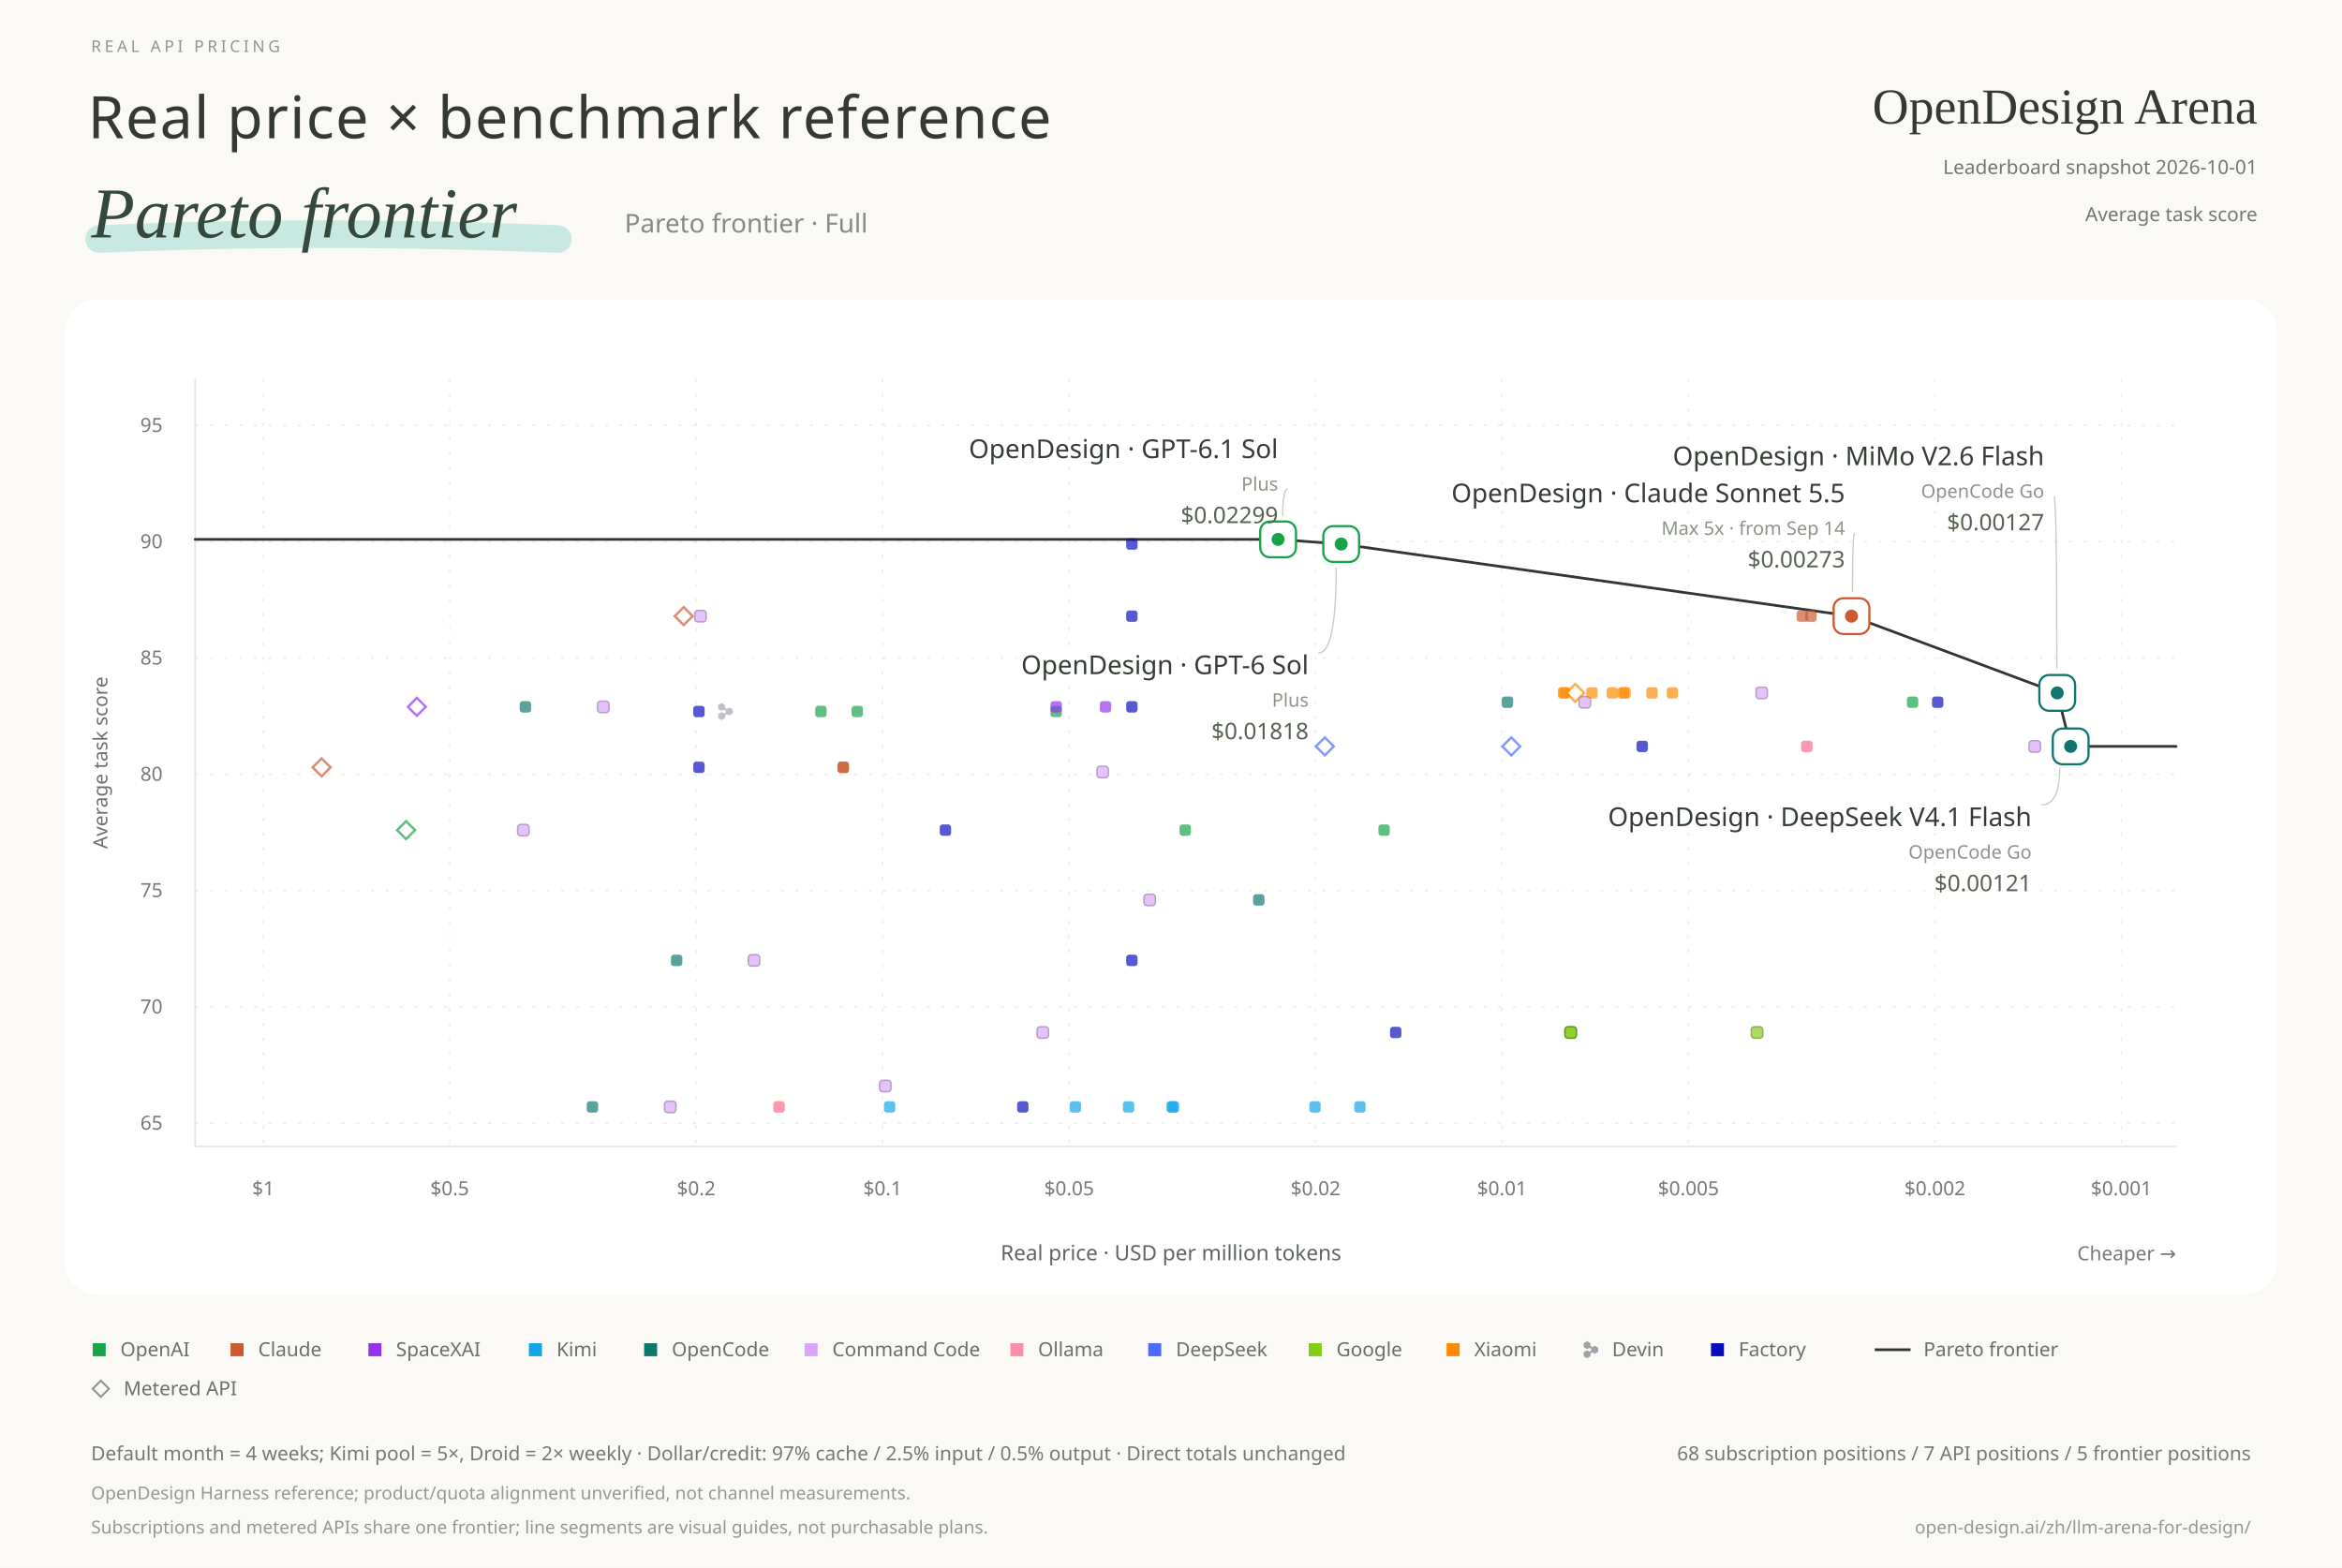
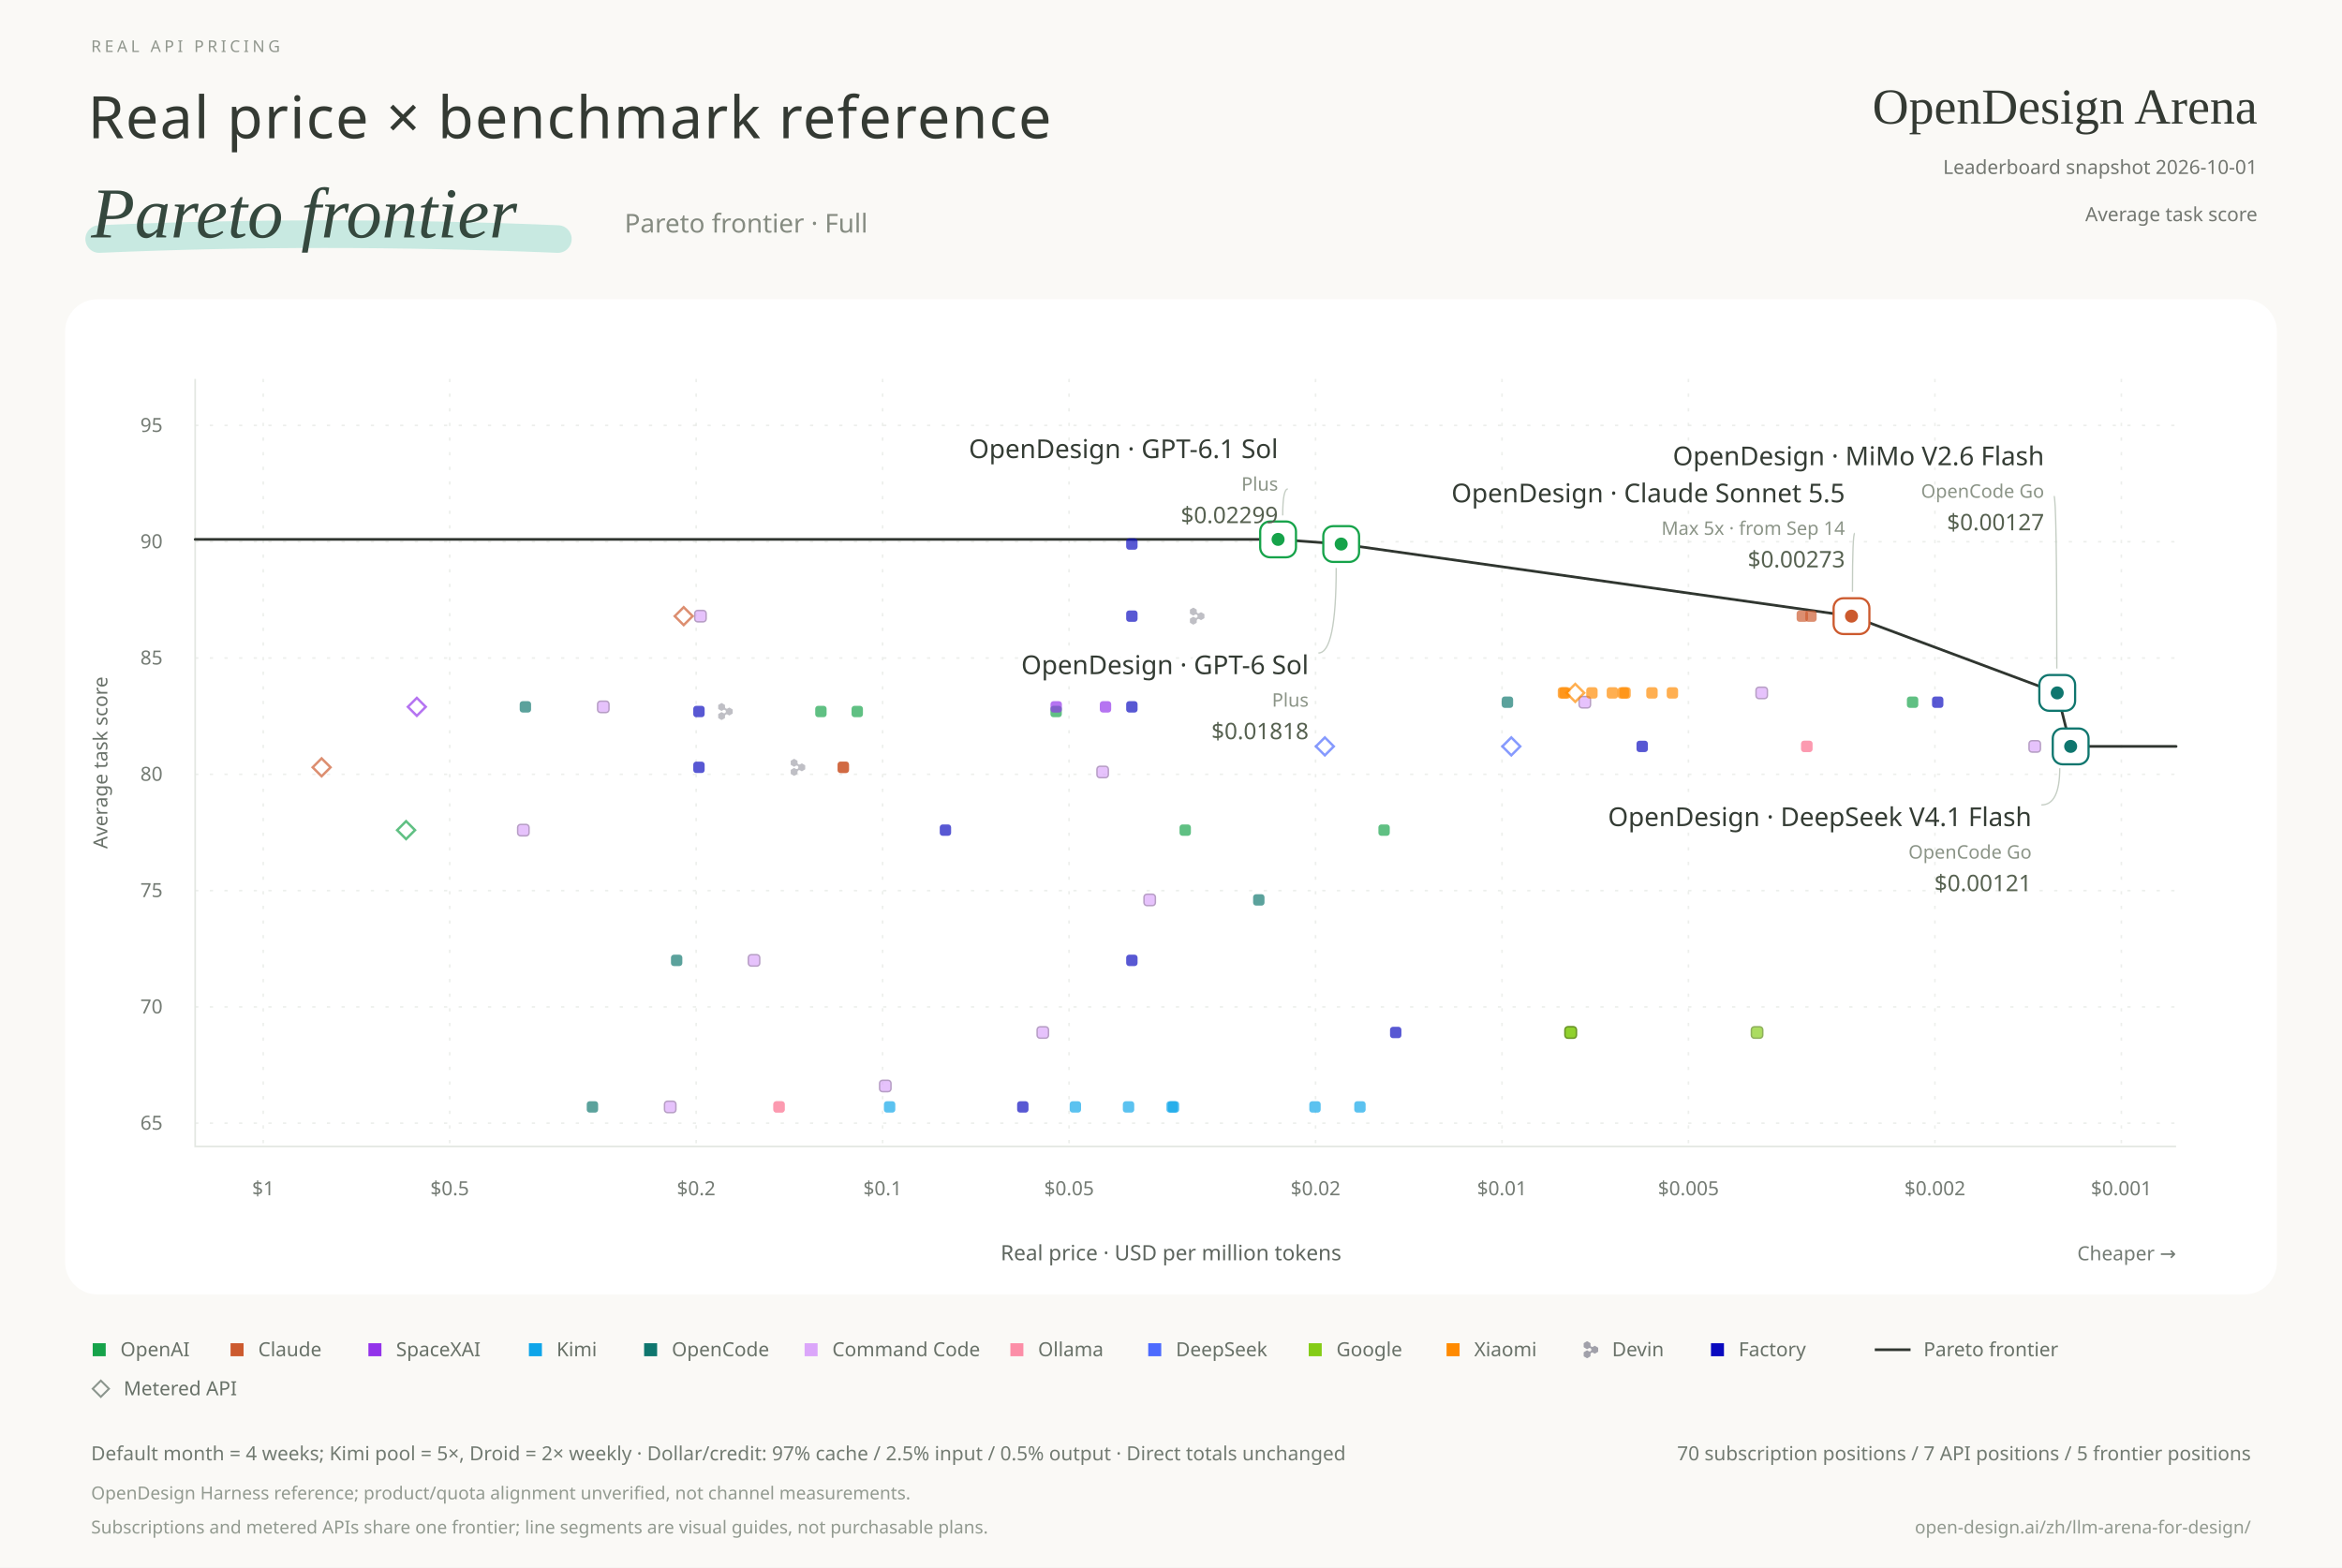
<svg xmlns="http://www.w3.org/2000/svg" width="1440" height="964" viewBox="0 0 1440 964" role="img" aria-labelledby="title desc">
  <style>text{font-family:"Microsoft YaHei","Segoe UI",sans-serif} .serif{font-family:"Times New Roman",serif} .number{font-family:"Segoe UI",sans-serif;font-variant-numeric:tabular-nums} .label-name{paint-order:stroke;stroke:#fff;stroke-width:5px;stroke-linejoin:round} .point:hover{opacity:1}</style>
  <rect width="1440" height="964" fill="#FAF9F6" />
  <text x="56.000" y="32.000" font-size="10" fill="#90968D" text-anchor="start" font-weight="400" letter-spacing="2.1">REAL API PRICING</text>
  <text x="54.000" y="85.000" font-size="36" fill="#343A33" text-anchor="start" font-weight="300" letter-spacing=".8">Real price × benchmark reference</text>
  <path d="M61 147 Q197 141 343 147" stroke="#9FDDD0" stroke-width="17" stroke-linecap="round" opacity=".55" fill="none" />
  <text x="56.000" y="146.000" font-size="44" fill="#35483E" text-anchor="start" font-weight="400" class="serif" font-style="italic">Pareto frontier</text>
  <text x="384.000" y="143.000" font-size="16" fill="#858B81" text-anchor="start" font-weight="300">Pareto frontier · Full</text>
  <text x="1388.000" y="76.000" font-size="31" fill="#343A33" text-anchor="end" font-weight="400" class="serif">OpenDesign Arena</text>
  <text x="1388.000" y="107.000" font-size="12" fill="#737771" text-anchor="end" font-weight="400">Leaderboard snapshot  2026-10-01</text>
  <text x="1388.000" y="136.000" font-size="12" fill="#737771" text-anchor="end" font-weight="400">Average task score</text>
  <rect x="40" y="184" width="1360" height="612" rx="20" fill="#FFFFFF" />
  <path d="M1304.344 233V705" stroke="#E8EBE7" stroke-dasharray="2 7" opacity=".8" />
  <text x="1304.344" y="735.000" font-size="12" fill="#747B74" text-anchor="middle" font-weight="400" class="number">$0.001</text>
  <path d="M1189.703 233V705" stroke="#E8EBE7" stroke-dasharray="2 7" opacity=".8" />
  <text x="1189.703" y="735.000" font-size="12" fill="#747B74" text-anchor="middle" font-weight="400" class="number">$0.002</text>
  <path d="M1038.156 233V705" stroke="#E8EBE7" stroke-dasharray="2 7" opacity=".8" />
  <text x="1038.156" y="735.000" font-size="12" fill="#747B74" text-anchor="middle" font-weight="400" class="number">$0.005</text>
  <path d="M923.516 233V705" stroke="#E8EBE7" stroke-dasharray="2 7" opacity=".8" />
  <text x="923.516" y="735.000" font-size="12" fill="#747B74" text-anchor="middle" font-weight="400" class="number">$0.01</text>
  <path d="M808.875 233V705" stroke="#E8EBE7" stroke-dasharray="2 7" opacity=".8" />
  <text x="808.875" y="735.000" font-size="12" fill="#747B74" text-anchor="middle" font-weight="400" class="number">$0.02</text>
  <path d="M657.328 233V705" stroke="#E8EBE7" stroke-dasharray="2 7" opacity=".8" />
  <text x="657.328" y="735.000" font-size="12" fill="#747B74" text-anchor="middle" font-weight="400" class="number">$0.05</text>
  <path d="M542.687 233V705" stroke="#E8EBE7" stroke-dasharray="2 7" opacity=".8" />
  <text x="542.687" y="735.000" font-size="12" fill="#747B74" text-anchor="middle" font-weight="400" class="number">$0.1</text>
  <path d="M428.047 233V705" stroke="#E8EBE7" stroke-dasharray="2 7" opacity=".8" />
  <text x="428.047" y="735.000" font-size="12" fill="#747B74" text-anchor="middle" font-weight="400" class="number">$0.2</text>
  <path d="M276.500 233V705" stroke="#E8EBE7" stroke-dasharray="2 7" opacity=".8" />
  <text x="276.500" y="735.000" font-size="12" fill="#747B74" text-anchor="middle" font-weight="400" class="number">$0.5</text>
  <path d="M161.859 233V705" stroke="#E8EBE7" stroke-dasharray="2 7" opacity=".8" />
  <text x="161.859" y="735.000" font-size="12" fill="#747B74" text-anchor="middle" font-weight="400" class="number">$1</text>
  <path d="M120 690.697H1338" stroke="#E8EBE7" stroke-dasharray="2 7" opacity=".8" />
  <text x="100.000" y="694.697" font-size="12" fill="#747B74" text-anchor="end" font-weight="400" class="number">65</text>
  <path d="M120 619.182H1338" stroke="#E8EBE7" stroke-dasharray="2 7" opacity=".8" />
  <text x="100.000" y="623.182" font-size="12" fill="#747B74" text-anchor="end" font-weight="400" class="number">70</text>
  <path d="M120 547.667H1338" stroke="#E8EBE7" stroke-dasharray="2 7" opacity=".8" />
  <text x="100.000" y="551.667" font-size="12" fill="#747B74" text-anchor="end" font-weight="400" class="number">75</text>
  <path d="M120 476.152H1338" stroke="#E8EBE7" stroke-dasharray="2 7" opacity=".8" />
  <text x="100.000" y="480.152" font-size="12" fill="#747B74" text-anchor="end" font-weight="400" class="number">80</text>
  <path d="M120 404.636H1338" stroke="#E8EBE7" stroke-dasharray="2 7" opacity=".8" />
  <text x="100.000" y="408.636" font-size="12" fill="#747B74" text-anchor="end" font-weight="400" class="number">85</text>
  <path d="M120 333.121H1338" stroke="#E8EBE7" stroke-dasharray="2 7" opacity=".8" />
  <text x="100.000" y="337.121" font-size="12" fill="#747B74" text-anchor="end" font-weight="400" class="number">90</text>
  <path d="M120 261.606H1338" stroke="#E8EBE7" stroke-dasharray="2 7" opacity=".8" />
  <text x="100.000" y="265.606" font-size="12" fill="#747B74" text-anchor="end" font-weight="400" class="number">95</text>
  <path d="M120 233V705H1338" fill="none" stroke="#E3E7E2" />
  <text x="66.000" y="469.000" font-size="12" fill="#697169" text-anchor="middle" font-weight="400" transform="rotate(-90 66 469.0)">Average task score</text>
  <text x="720.000" y="775.000" font-size="13" fill="#5D655E" text-anchor="middle" font-weight="400">Real price · USD per million tokens</text>
  <text x="1338.000" y="775.000" font-size="12" fill="#737B74" text-anchor="end" font-weight="400">Cheaper →</text>
  <path id="frontier" d="M120.000,331.691 L785.842,331.691 L824.638,334.552 L1138.412,378.891 L1264.900,426.091 L1273.160,458.988 L1338.000,458.988" fill="none" stroke="#303630" stroke-width="1.65" stroke-linecap="round" stroke-linejoin="round" />
  <g class="point" data-billing="subscription" data-frontier="false" data-price="0.032467532" data-score="77.6" data-x="728.741" data-y="510.479" transform="translate(728.741 510.479)">
    <rect x="-3.5" y="-3.5" width="7" height="7" rx="1.8" fill="#16A34A" opacity=".68" />
  </g>
  <g class="point" data-billing="subscription" data-frontier="false" data-price="0.015501473" data-score="77.6" data-x="851.016" data-y="510.479" transform="translate(851.016 510.479)">
    <rect x="-3.5" y="-3.5" width="7" height="7" rx="1.8" fill="#16A34A" opacity=".68" />
  </g>
  <g class="point" data-billing="subscription" data-frontier="false" data-price="0.12578616" data-score="82.7" data-x="504.744" data-y="437.533" transform="translate(504.744 437.533)">
    <rect x="-3.5" y="-3.5" width="7" height="7" rx="1.8" fill="#16A34A" opacity=".68" />
  </g>
  <g class="point" data-billing="subscription" data-frontier="true" data-price="0.018181818" data-score="89.9" data-x="824.638" data-y="334.552" transform="translate(824.638 334.552)">
    <rect x="-11" y="-11" width="22" height="22" rx="6" fill="#FFF" stroke="#16A34A" stroke-width="1.35" />
    <circle r="4" fill="#16A34A" />
  </g>
  <g class="point" data-billing="subscription" data-frontier="false" data-price="0.0021732044" data-score="83.1" data-x="1175.966" data-y="431.812" transform="translate(1175.966 431.812)">
    <rect x="-3.5" y="-3.5" width="7" height="7" rx="1.8" fill="#16A34A" opacity=".68" />
  </g>
  <g class="point" data-billing="subscription" data-frontier="true" data-price="0.022988506" data-score="90.1" data-x="785.842" data-y="331.691" transform="translate(785.842 331.691)">
    <rect x="-11" y="-11" width="22" height="22" rx="6" fill="#FFF" stroke="#16A34A" stroke-width="1.35" />
    <circle r="4" fill="#16A34A" />
  </g>
  <g class="point" data-billing="subscription" data-frontier="false" data-price="0.052465897" data-score="82.7" data-x="649.366" data-y="437.533" transform="translate(649.366 437.533)">
    <rect x="-3.5" y="-3.5" width="7" height="7" rx="1.8" fill="#16A34A" opacity=".68" />
  </g>
  <g class="point" data-billing="subscription" data-frontier="false" data-price="0.1793722" data-score="82.7" data-x="446.050" data-y="437.533" transform="translate(446.050 437.533)">
    <path transform="translate(-4.46 -5.23) scale(0.091)" d="M0 38.652V14.835C7.06768e-06 13.788 0.546 12.821 1.431 12.298L21.581 0.393C22.467 -0.131 23.558 -0.131 24.444 0.393L44.594 12.298C45.48 12.821 46.025 13.788 46.025 14.835V26.998C46.114 31.04 48.201 34.938 51.872 37.108C55.544 39.277 59.886 39.178 63.351 37.235L73.644 31.153C74.53 30.63 75.621 30.63 76.507 31.153L96.657 43.058C97.543 43.582 98.088 44.549 98.088 45.596V69.406C98.088 70.453 97.543 71.42 96.657 71.943L76.507 83.849C75.621 84.372 74.53 84.372 73.644 83.849L63.434 77.816C59.956 75.828 55.574 75.71 51.873 77.896C48.202 80.065 46.115 83.963 46.026 88.005V100.165C46.026 101.212 45.48 102.179 44.595 102.702L24.445 114.607C23.559 115.131 22.468 115.131 21.582 114.607L1.432 102.702C0.547 102.179 0.001 101.212 0.001 100.165V76.355C0.001 75.308 0.547 74.341 1.432 73.817L21.582 61.912C22.468 61.389 23.559 61.389 24.445 61.912L34.762 68.008C38.222 69.937 42.553 70.031 46.215 67.867C49.916 65.68 52.006 61.737 52.063 57.66C51.975 53.619 49.887 49.303 46.216 47.133C42.545 44.964 38.202 45.063 34.737 47.006L24.397 53.15C23.507 53.679 22.409 53.678 21.52 53.149L1.423 41.184C0.542 40.66 -7.06754e-06 39.695 0 38.652Z" fill="#A1A1AA" opacity="0.68" />
  </g>
+   <g class="point" data-billing="subscription" data-frontier="false" data-price="0.031055901" data-score="86.8" data-x="736.093" data-y="378.891" transform="translate(736.093 378.891)">
+     <path transform="translate(-4.46 -5.23) scale(0.091)" d="M0 38.652V14.835C7.06768e-06 13.788 0.546 12.821 1.431 12.298L21.581 0.393C22.467 -0.131 23.558 -0.131 24.444 0.393L44.594 12.298C45.48 12.821 46.025 13.788 46.025 14.835V26.998C46.114 31.04 48.201 34.938 51.872 37.108C55.544 39.277 59.886 39.178 63.351 37.235L73.644 31.153C74.53 30.63 75.621 30.63 76.507 31.153L96.657 43.058C97.543 43.582 98.088 44.549 98.088 45.596V69.406C98.088 70.453 97.543 71.42 96.657 71.943L76.507 83.849C75.621 84.372 74.53 84.372 73.644 83.849L63.434 77.816C59.956 75.828 55.574 75.71 51.873 77.896C48.202 80.065 46.115 83.963 46.026 88.005V100.165C46.026 101.212 45.48 102.179 44.595 102.702L24.445 114.607C23.559 115.131 22.468 115.131 21.582 114.607L1.432 102.702C0.547 102.179 0.001 101.212 0.001 100.165V76.355C0.001 75.308 0.547 74.341 1.432 73.817L21.582 61.912C22.468 61.389 23.559 61.389 24.445 61.912L34.762 68.008C38.222 69.937 42.553 70.031 46.215 67.867C49.916 65.68 52.006 61.737 52.063 57.66C51.975 53.619 49.887 49.303 46.216 47.133C42.545 44.964 38.202 45.063 34.737 47.006L24.397 53.15C23.507 53.679 22.409 53.678 21.52 53.149L1.423 41.184C0.542 40.66 -7.06754e-06 39.695 0 38.652Z" fill="#A1A1AA" opacity="0.68" />
+   </g>
+   <g class="point" data-billing="subscription" data-frontier="false" data-price="0.1369863" data-score="80.3" data-x="490.637" data-y="471.861" transform="translate(490.637 471.861)">
+     <path transform="translate(-4.46 -5.23) scale(0.091)" d="M0 38.652V14.835C7.06768e-06 13.788 0.546 12.821 1.431 12.298L21.581 0.393C22.467 -0.131 23.558 -0.131 24.444 0.393L44.594 12.298C45.48 12.821 46.025 13.788 46.025 14.835V26.998C46.114 31.04 48.201 34.938 51.872 37.108C55.544 39.277 59.886 39.178 63.351 37.235L73.644 31.153C74.53 30.63 75.621 30.63 76.507 31.153L96.657 43.058C97.543 43.582 98.088 44.549 98.088 45.596V69.406C98.088 70.453 97.543 71.42 96.657 71.943L76.507 83.849C75.621 84.372 74.53 84.372 73.644 83.849L63.434 77.816C59.956 75.828 55.574 75.71 51.873 77.896C48.202 80.065 46.115 83.963 46.026 88.005V100.165C46.026 101.212 45.48 102.179 44.595 102.702L24.445 114.607C23.559 115.131 22.468 115.131 21.582 114.607L1.432 102.702C0.547 102.179 0.001 101.212 0.001 100.165V76.355C0.001 75.308 0.547 74.341 1.432 73.817L21.582 61.912C22.468 61.389 23.559 61.389 24.445 61.912L34.762 68.008C38.222 69.937 42.553 70.031 46.215 67.867C49.916 65.68 52.006 61.737 52.063 57.66C51.975 53.619 49.887 49.303 46.216 47.133C42.545 44.964 38.202 45.063 34.737 47.006L24.397 53.15C23.507 53.679 22.409 53.678 21.52 53.149L1.423 41.184C0.542 40.66 -7.06754e-06 39.695 0 38.652Z" fill="#A1A1AA" opacity="0.68" />
+   </g>
  <g class="point" data-billing="subscription" data-frontier="false" data-price="0.0077450601" data-score="68.9" data-x="965.778" data-y="634.915" transform="translate(965.778 634.915)">
    <rect x="-3.5" y="-3.5" width="7" height="7" rx="1.8" fill="#84CC16" opacity=".68" stroke="#5A8B0F" stroke-width=".9" />
  </g>
  <g class="point" data-billing="subscription" data-frontier="false" data-price="0.0077481596" data-score="68.9" data-x="965.712" data-y="634.915" transform="translate(965.712 634.915)">
    <rect x="-3.5" y="-3.5" width="7" height="7" rx="1.8" fill="#84CC16" opacity=".68" stroke="#5A8B0F" stroke-width=".9" />
  </g>
  <g class="point" data-billing="subscription" data-frontier="false" data-price="0.0038742735" data-score="68.9" data-x="1080.344" data-y="634.915" transform="translate(1080.344 634.915)">
    <rect x="-3.5" y="-3.5" width="7" height="7" rx="1.8" fill="#84CC16" opacity=".68" stroke="#5A8B0F" stroke-width=".9" />
  </g>
  <g class="point" data-billing="subscription" data-frontier="false" data-price="0.11574074" data-score="80.3" data-x="518.510" data-y="471.861" transform="translate(518.510 471.861)">
    <rect x="-3.5" y="-3.5" width="7" height="7" rx="1.8" fill="#CC5A2E" opacity=".68" />
  </g>
  <g class="point" data-billing="subscription" data-frontier="false" data-price="0.052447552" data-score="82.9" data-x="649.424" data-y="434.673" transform="translate(649.424 434.673)">
    <rect x="-3.5" y="-3.5" width="7" height="7" rx="1.8" fill="#9333EA" opacity=".68" />
  </g>
  <g class="point" data-billing="subscription" data-frontier="false" data-price="0.043668122" data-score="82.9" data-x="679.723" data-y="434.673" transform="translate(679.723 434.673)">
    <rect x="-3.5" y="-3.5" width="7" height="7" rx="1.8" fill="#9333EA" opacity=".68" />
  </g>
  <g class="point" data-billing="subscription" data-frontier="false" data-price="0.02004111" data-score="65.7" data-x="808.535" data-y="680.685" transform="translate(808.535 680.685)">
    <rect x="-3.5" y="-3.5" width="7" height="7" rx="1.8" fill="#0EA5E9" opacity=".68" />
  </g>
  <g class="point" data-billing="subscription" data-frontier="false" data-price="0.048843188" data-score="65.7" data-x="661.200" data-y="680.685" transform="translate(661.200 680.685)">
    <rect x="-3.5" y="-3.5" width="7" height="7" rx="1.8" fill="#0EA5E9" opacity=".68" />
  </g>
  <g class="point" data-billing="subscription" data-frontier="false" data-price="0.016957862" data-score="65.7" data-x="836.165" data-y="680.685" transform="translate(836.165 680.685)">
    <rect x="-3.5" y="-3.5" width="7" height="7" rx="1.8" fill="#0EA5E9" opacity=".68" />
  </g>
  <g class="point" data-billing="subscription" data-frontier="false" data-price="0.097435897" data-score="65.7" data-x="546.983" data-y="680.685" transform="translate(546.983 680.685)">
    <rect x="-3.5" y="-3.5" width="7" height="7" rx="1.8" fill="#0EA5E9" opacity=".68" />
  </g>
  <g class="point" data-billing="subscription" data-frontier="false" data-price="0.04008222" data-score="65.7" data-x="693.895" data-y="680.685" transform="translate(693.895 680.685)">
    <rect x="-3.5" y="-3.5" width="7" height="7" rx="1.8" fill="#0EA5E9" opacity=".68" />
  </g>
  <g class="point" data-billing="subscription" data-frontier="false" data-price="0.033915725" data-score="65.7" data-x="721.524" data-y="680.685" transform="translate(721.524 680.685)">
    <rect x="-3.5" y="-3.5" width="7" height="7" rx="1.8" fill="#0EA5E9" opacity=".68" />
  </g>
  <g class="point" data-billing="subscription" data-frontier="false" data-price="0.034087016" data-score="65.7" data-x="720.691" data-y="680.685" transform="translate(720.691 680.685)">
    <rect x="-3.5" y="-3.5" width="7" height="7" rx="1.8" fill="#0EA5E9" opacity=".68" />
  </g>
  <g class="point" data-billing="subscription" data-frontier="false" data-price="0.37735849" data-score="82.9" data-x="323.043" data-y="434.673" transform="translate(323.043 434.673)">
    <rect x="-3.5" y="-3.5" width="7" height="7" rx="1.8" fill="#0F766E" opacity=".68" />
  </g>
  <g class="point" data-billing="subscription" data-frontier="false" data-price="0.0098000784" data-score="83.1" data-x="926.856" data-y="431.812" transform="translate(926.856 431.812)">
    <rect x="-3.5" y="-3.5" width="7" height="7" rx="1.8" fill="#0F766E" opacity=".68" />
  </g>
  <g class="point" data-billing="subscription" data-frontier="false" data-price="0.29411765" data-score="65.7" data-x="364.261" data-y="680.685" transform="translate(364.261 680.685)">
    <rect x="-3.5" y="-3.5" width="7" height="7" rx="1.8" fill="#0F766E" opacity=".68" />
  </g>
  <g class="point" data-billing="subscription" data-frontier="true" data-price="0.0012693255" data-score="83.5" data-x="1264.900" data-y="426.091" transform="translate(1264.900 426.091)">
    <rect x="-11" y="-11" width="22" height="22" rx="6" fill="#FFF" stroke="#0F766E" stroke-width="1.35" />
    <circle r="4" fill="#0F766E" />
  </g>
  <g class="point" data-billing="subscription" data-frontier="false" data-price="0.21505376" data-score="72" data-x="416.044" data-y="590.576" transform="translate(416.044 590.576)">
    <rect x="-3.5" y="-3.5" width="7" height="7" rx="1.8" fill="#0F766E" opacity=".68" />
  </g>
  <g class="point" data-billing="subscription" data-frontier="true" data-price="0.0012074961" data-score="81.2" data-x="1273.160" data-y="458.988" transform="translate(1273.160 458.988)">
    <rect x="-11" y="-11" width="22" height="22" rx="6" fill="#FFF" stroke="#0F766E" stroke-width="1.35" />
    <circle r="4" fill="#0F766E" />
  </g>
  <g class="point" data-billing="subscription" data-frontier="false" data-price="0.024697456" data-score="74.6" data-x="773.983" data-y="553.388" transform="translate(773.983 553.388)">
    <rect x="-3.5" y="-3.5" width="7" height="7" rx="1.8" fill="#0F766E" opacity=".68" />
  </g>
  <g class="point" data-billing="subscription" data-frontier="false" data-price="0.38022814" data-score="77.6" data-x="321.790" data-y="510.479" transform="translate(321.790 510.479)">
    <rect x="-3.5" y="-3.5" width="7" height="7" rx="1.8" fill="#DBA6FA" opacity=".68" stroke="#9571AA" stroke-width=".9" />
  </g>
  <g class="point" data-billing="subscription" data-frontier="false" data-price="0.0013799956" data-score="81.2" data-x="1251.075" data-y="458.988" transform="translate(1251.075 458.988)">
    <rect x="-3.5" y="-3.5" width="7" height="7" rx="1.8" fill="#DBA6FA" opacity=".68" stroke="#9571AA" stroke-width=".9" />
  </g>
  <g class="point" data-billing="subscription" data-frontier="false" data-price="0.055126792" data-score="68.9" data-x="641.184" data-y="634.915" transform="translate(641.184 634.915)">
    <rect x="-3.5" y="-3.5" width="7" height="7" rx="1.8" fill="#DBA6FA" opacity=".68" stroke="#9571AA" stroke-width=".9" />
  </g>
  <g class="point" data-billing="subscription" data-frontier="false" data-price="0.16129032" data-score="72" data-x="463.624" data-y="590.576" transform="translate(463.624 590.576)">
    <rect x="-3.5" y="-3.5" width="7" height="7" rx="1.8" fill="#DBA6FA" opacity=".68" stroke="#9571AA" stroke-width=".9" />
  </g>
  <g class="point" data-billing="subscription" data-frontier="false" data-price="0.28248588" data-score="82.9" data-x="370.935" data-y="434.673" transform="translate(370.935 434.673)">
    <rect x="-3.5" y="-3.5" width="7" height="7" rx="1.8" fill="#DBA6FA" opacity=".68" stroke="#9571AA" stroke-width=".9" />
  </g>
  <g class="point" data-billing="subscription" data-frontier="false" data-price="0.0073502389" data-score="83.1" data-x="974.432" data-y="431.812" transform="translate(974.432 431.812)">
    <rect x="-3.5" y="-3.5" width="7" height="7" rx="1.8" fill="#DBA6FA" opacity=".68" stroke="#9571AA" stroke-width=".9" />
  </g>
  <g class="point" data-billing="subscription" data-frontier="false" data-price="0.03705076" data-score="74.6" data-x="706.902" data-y="553.388" transform="translate(706.902 553.388)">
    <rect x="-3.5" y="-3.5" width="7" height="7" rx="1.8" fill="#DBA6FA" opacity=".68" stroke="#9571AA" stroke-width=".9" />
  </g>
  <g class="point" data-billing="subscription" data-frontier="false" data-price="0.044130627" data-score="80.1" data-x="677.980" data-y="474.721" transform="translate(677.980 474.721)">
    <rect x="-3.5" y="-3.5" width="7" height="7" rx="1.8" fill="#DBA6FA" opacity=".68" stroke="#9571AA" stroke-width=".9" />
  </g>
  <g class="point" data-billing="subscription" data-frontier="false" data-price="0.099009901" data-score="66.6" data-x="544.333" data-y="667.812" transform="translate(544.333 667.812)">
    <rect x="-3.5" y="-3.5" width="7" height="7" rx="1.8" fill="#DBA6FA" opacity=".68" stroke="#9571AA" stroke-width=".9" />
  </g>
  <g class="point" data-billing="subscription" data-frontier="false" data-price="0.22026432" data-score="65.7" data-x="412.085" data-y="680.685" transform="translate(412.085 680.685)">
    <rect x="-3.5" y="-3.5" width="7" height="7" rx="1.8" fill="#DBA6FA" opacity=".68" stroke="#9571AA" stroke-width=".9" />
  </g>
  <g class="point" data-billing="subscription" data-frontier="false" data-price="0.0038079281" data-score="83.5" data-x="1083.201" data-y="426.091" transform="translate(1083.201 426.091)">
    <rect x="-3.5" y="-3.5" width="7" height="7" rx="1.8" fill="#DBA6FA" opacity=".68" stroke="#9571AA" stroke-width=".9" />
  </g>
  <g class="point" data-billing="subscription" data-frontier="false" data-price="0.19685039" data-score="86.8" data-x="430.672" data-y="378.891" transform="translate(430.672 378.891)">
    <rect x="-3.5" y="-3.5" width="7" height="7" rx="1.8" fill="#DBA6FA" opacity=".68" stroke="#9571AA" stroke-width=".9" />
  </g>
  <g class="point" data-billing="subscription" data-frontier="false" data-price="0.0032199897" data-score="81.2" data-x="1110.939" data-y="458.988" transform="translate(1110.939 458.988)">
    <rect x="-3.5" y="-3.5" width="7" height="7" rx="1.8" fill="#FC8EA7" opacity=".68" />
  </g>
  <g class="point" data-billing="subscription" data-frontier="false" data-price="0.14695077" data-score="65.7" data-x="479.024" data-y="680.685" transform="translate(479.024 680.685)">
    <rect x="-3.5" y="-3.5" width="7" height="7" rx="1.8" fill="#FC8EA7" opacity=".68" />
  </g>
  <g class="point" data-billing="subscription" data-frontier="false" data-price="0.0032200001" data-score="81.2" data-x="1110.938" data-y="458.988" transform="translate(1110.938 458.988)">
    <rect x="-3.5" y="-3.5" width="7" height="7" rx="1.8" fill="#FC8EA7" opacity=".68" />
  </g>
  <g class="point" data-billing="subscription" data-frontier="false" data-price="0.14699397" data-score="65.7" data-x="478.975" data-y="680.685" transform="translate(478.975 680.685)">
    <rect x="-3.5" y="-3.5" width="7" height="7" rx="1.8" fill="#FC8EA7" opacity=".68" />
  </g>
  <g class="point" data-billing="subscription" data-frontier="false" data-price="0.0079575597" data-score="83.5" data-x="961.301" data-y="426.091" transform="translate(961.301 426.091)">
    <rect x="-3.5" y="-3.5" width="7" height="7" rx="1.8" fill="#FF8A00" opacity=".68" />
  </g>
  <g class="point" data-billing="subscription" data-frontier="false" data-price="0.0063694268" data-score="83.5" data-x="998.120" data-y="426.091" transform="translate(998.120 426.091)">
    <rect x="-3.5" y="-3.5" width="7" height="7" rx="1.8" fill="#FF8A00" opacity=".68" />
  </g>
  <g class="point" data-billing="subscription" data-frontier="false" data-price="0.0079129575" data-score="83.5" data-x="962.231" data-y="426.091" transform="translate(962.231 426.091)">
    <rect x="-3.5" y="-3.5" width="7" height="7" rx="1.8" fill="#FF8A00" opacity=".68" />
  </g>
  <g class="point" data-billing="subscription" data-frontier="false" data-price="0.0063291139" data-score="83.5" data-x="999.170" data-y="426.091" transform="translate(999.170 426.091)">
    <rect x="-3.5" y="-3.5" width="7" height="7" rx="1.8" fill="#FF8A00" opacity=".68" />
  </g>
  <g class="point" data-billing="subscription" data-frontier="false" data-price="0.0071581961" data-score="83.5" data-x="978.811" data-y="426.091" transform="translate(978.811 426.091)">
    <rect x="-3.5" y="-3.5" width="7" height="7" rx="1.8" fill="#FF8A00" opacity=".68" />
  </g>
  <g class="point" data-billing="subscription" data-frontier="false" data-price="0.005726065" data-score="83.5" data-x="1015.731" data-y="426.091" transform="translate(1015.731 426.091)">
    <rect x="-3.5" y="-3.5" width="7" height="7" rx="1.8" fill="#FF8A00" opacity=".68" />
  </g>
  <g class="point" data-billing="subscription" data-frontier="false" data-price="0.0066339392" data-score="83.5" data-x="991.390" data-y="426.091" transform="translate(991.390 426.091)">
    <rect x="-3.5" y="-3.5" width="7" height="7" rx="1.8" fill="#FF8A00" opacity=".68" />
  </g>
  <g class="point" data-billing="subscription" data-frontier="false" data-price="0.0053072922" data-score="83.5" data-x="1028.292" data-y="426.091" transform="translate(1028.292 426.091)">
    <rect x="-3.5" y="-3.5" width="7" height="7" rx="1.8" fill="#FF8A00" opacity=".68" />
  </g>
  <g class="point" data-billing="subscription" data-frontier="false" data-price="0.11575414" data-score="80.3" data-x="518.491" data-y="471.861" transform="translate(518.491 471.861)">
    <rect x="-3.5" y="-3.5" width="7" height="7" rx="1.8" fill="#CC5A2E" opacity=".68" />
  </g>
  <g class="point" data-billing="subscription" data-frontier="false" data-price="0.0032743942" data-score="86.8" data-x="1108.167" data-y="378.891" transform="translate(1108.167 378.891)">
    <rect x="-3.5" y="-3.5" width="7" height="7" rx="1.8" fill="#CC5A2E" opacity=".68" />
  </g>
  <g class="point" data-billing="subscription" data-frontier="false" data-price="0.0031707781" data-score="86.8" data-x="1113.486" data-y="378.891" transform="translate(1113.486 378.891)">
    <rect x="-3.5" y="-3.5" width="7" height="7" rx="1.8" fill="#CC5A2E" opacity=".68" />
  </g>
  <g class="point" data-billing="subscription" data-frontier="true" data-price="0.0027271736" data-score="86.8" data-x="1138.412" data-y="378.891" transform="translate(1138.412 378.891)">
    <rect x="-11" y="-11" width="22" height="22" rx="6" fill="#FFF" stroke="#CC5A2E" stroke-width="1.35" />
    <circle r="4" fill="#CC5A2E" />
  </g>
  <g class="point" data-billing="subscription" data-frontier="false" data-price="0.10989011" data-score="82.7" data-x="527.089" data-y="437.533" transform="translate(527.089 437.533)">
    <rect x="-3.5" y="-3.5" width="7" height="7" rx="1.8" fill="#16A34A" opacity=".68" />
  </g>
  <g class="point" data-billing="subscription" data-frontier="false" data-price="0.19794141" data-score="80.3" data-x="429.758" data-y="471.861" transform="translate(429.758 471.861)">
    <rect x="-3.5" y="-3.5" width="7" height="7" rx="1.8" fill="#0A0ABF" opacity=".68" />
  </g>
  <g class="point" data-billing="subscription" data-frontier="false" data-price="0.039588282" data-score="86.8" data-x="695.945" data-y="378.891" transform="translate(695.945 378.891)">
    <rect x="-3.5" y="-3.5" width="7" height="7" rx="1.8" fill="#0A0ABF" opacity=".68" />
  </g>
  <g class="point" data-billing="subscription" data-frontier="false" data-price="0.19794141" data-score="82.7" data-x="429.758" data-y="437.533" transform="translate(429.758 437.533)">
    <rect x="-3.5" y="-3.5" width="7" height="7" rx="1.8" fill="#0A0ABF" opacity=".68" />
  </g>
  <g class="point" data-billing="subscription" data-frontier="false" data-price="0.039588282" data-score="89.9" data-x="695.945" data-y="334.552" transform="translate(695.945 334.552)">
    <rect x="-3.5" y="-3.5" width="7" height="7" rx="1.8" fill="#0A0ABF" opacity=".68" />
  </g>
  <g class="point" data-billing="subscription" data-frontier="false" data-price="0.0019794141" data-score="83.1" data-x="1191.414" data-y="431.812" transform="translate(1191.414 431.812)">
    <rect x="-3.5" y="-3.5" width="7" height="7" rx="1.8" fill="#0A0ABF" opacity=".68" />
  </g>
  <g class="point" data-billing="subscription" data-frontier="false" data-price="0.079176564" data-score="77.6" data-x="581.305" data-y="510.479" transform="translate(581.305 510.479)">
    <rect x="-3.5" y="-3.5" width="7" height="7" rx="1.8" fill="#0A0ABF" opacity=".68" />
  </g>
  <g class="point" data-billing="subscription" data-frontier="false" data-price="0.014845606" data-score="68.9" data-x="858.166" data-y="634.915" transform="translate(858.166 634.915)">
    <rect x="-3.5" y="-3.5" width="7" height="7" rx="1.8" fill="#0A0ABF" opacity=".68" />
  </g>
  <g class="point" data-billing="subscription" data-frontier="false" data-price="0.039588282" data-score="82.9" data-x="695.945" data-y="434.673" transform="translate(695.945 434.673)">
    <rect x="-3.5" y="-3.5" width="7" height="7" rx="1.8" fill="#0A0ABF" opacity=".68" />
  </g>
  <g class="point" data-billing="subscription" data-frontier="false" data-price="0.059382423" data-score="65.7" data-x="628.885" data-y="680.685" transform="translate(628.885 680.685)">
    <rect x="-3.5" y="-3.5" width="7" height="7" rx="1.8" fill="#0A0ABF" opacity=".68" />
  </g>
  <g class="point" data-billing="subscription" data-frontier="false" data-price="0.039588282" data-score="72" data-x="695.945" data-y="590.576" transform="translate(695.945 590.576)">
    <rect x="-3.5" y="-3.5" width="7" height="7" rx="1.8" fill="#0A0ABF" opacity=".68" />
  </g>
  <g class="point" data-billing="subscription" data-frontier="false" data-price="0.0059382423" data-score="81.2" data-x="1009.713" data-y="458.988" transform="translate(1009.713 458.988)">
    <rect x="-3.5" y="-3.5" width="7" height="7" rx="1.8" fill="#0A0ABF" opacity=".68" />
  </g>
  <g class="point" data-billing="metered" data-frontier="false" data-price="0.00966" data-score="81.2" data-x="929.237" data-y="458.988" transform="translate(929.237 458.988)">
    <path d="M0 -5.5L5.5 0 0 5.5 -5.5 0Z" fill="white" stroke="#4D6BFE" stroke-width="1.5" opacity=".68" />
  </g>
  <g class="point" data-billing="metered" data-frontier="false" data-price="0.01932" data-score="81.2" data-x="814.596" data-y="458.988" transform="translate(814.596 458.988)">
    <path d="M0 -5.5L5.5 0 0 5.5 -5.5 0Z" fill="white" stroke="#4D6BFE" stroke-width="1.5" opacity=".68" />
  </g>
  <g class="point" data-billing="metered" data-frontier="false" data-price="0.588" data-score="77.6" data-x="249.687" data-y="510.479" transform="translate(249.687 510.479)">
    <path d="M0 -5.5L5.5 0 0 5.5 -5.5 0Z" fill="white" stroke="#16A34A" stroke-width="1.5" opacity=".68" />
  </g>
  <g class="point" data-billing="metered" data-frontier="false" data-price="0.565" data-score="82.9" data-x="256.286" data-y="434.673" transform="translate(256.286 434.673)">
    <path d="M0 -5.5L5.5 0 0 5.5 -5.5 0Z" fill="white" stroke="#9333EA" stroke-width="1.5" opacity=".68" />
  </g>
  <g class="point" data-billing="metered" data-frontier="false" data-price="0.007616" data-score="83.5" data-x="968.557" data-y="426.091" transform="translate(968.557 426.091)">
    <path d="M0 -5.5L5.5 0 0 5.5 -5.5 0Z" fill="white" stroke="#FF8A00" stroke-width="1.5" opacity=".68" />
  </g>
  <g class="point" data-billing="metered" data-frontier="false" data-price="0.805" data-score="80.3" data-x="197.735" data-y="471.861" transform="translate(197.735 471.861)">
    <path d="M0 -5.5L5.5 0 0 5.5 -5.5 0Z" fill="white" stroke="#CC5A2E" stroke-width="1.5" opacity=".68" />
  </g>
  <g class="point" data-billing="metered" data-frontier="false" data-price="0.2095" data-score="86.8" data-x="420.371" data-y="378.891" transform="translate(420.371 378.891)">
    <path d="M0 -5.5L5.5 0 0 5.5 -5.5 0Z" fill="white" stroke="#CC5A2E" stroke-width="1.5" opacity=".68" />
  </g>
  <g class="front-label" data-model="gpt-6.1-sol">
    <path d="M788.692,316.964Q788.692,300.691 791.842,300.691" stroke="#C4CDC3" stroke-width=".8" fill="none" />
    <text x="785.842" y="281.691" font-size="16" fill="#343C34" text-anchor="end" font-weight="400" class="label-name">OpenDesign · GPT-6.1 Sol</text>
    <text x="785.842" y="301.691" font-size="11.5" fill="#8B9487" text-anchor="end" font-weight="400">Plus</text>
    <text x="785.842" y="321.691" font-size="14" fill="#566150" text-anchor="end" font-weight="400" class="number">$0.02299</text>
  </g>
  <g class="front-label" data-model="gpt-6-sol">
    <path d="M821.570,349.234Q821.570,401.552 810.638,401.552" stroke="#C4CDC3" stroke-width=".8" fill="none" />
    <text x="804.638" y="414.552" font-size="16" fill="#343C34" text-anchor="end" font-weight="400" class="label-name">OpenDesign · GPT-6 Sol</text>
    <text x="804.638" y="434.552" font-size="11.5" fill="#8B9487" text-anchor="end" font-weight="400">Plus</text>
    <text x="804.638" y="454.552" font-size="14" fill="#566150" text-anchor="end" font-weight="400" class="number">$0.01818</text>
  </g>
  <g class="front-label" data-model="claude-sonnet-5.5">
    <path d="M1139.000,363.902Q1139.000,327.891 1140.412,327.891" stroke="#C4CDC3" stroke-width=".8" fill="none" />
    <text x="1134.412" y="308.891" font-size="16" fill="#343C34" text-anchor="end" font-weight="400" class="label-name">OpenDesign · Claude Sonnet 5.5</text>
    <text x="1134.412" y="328.891" font-size="11.5" fill="#8B9487" text-anchor="end" font-weight="400">Max 5x · from Sep 14</text>
    <text x="1134.412" y="348.891" font-size="14" fill="#566150" text-anchor="end" font-weight="400" class="number">$0.00273</text>
  </g>
  <g class="front-label" data-model="mimo-v2.6-flash">
    <path d="M1264.652,411.093Q1264.652,305.091 1262.900,305.091" stroke="#C4CDC3" stroke-width=".8" fill="none" />
    <text x="1256.900" y="286.091" font-size="16" fill="#343C34" text-anchor="end" font-weight="400" class="label-name">OpenDesign · MiMo V2.6 Flash</text>
    <text x="1256.900" y="306.091" font-size="11.5" fill="#8B9487" text-anchor="end" font-weight="400">OpenCode Go</text>
    <text x="1256.900" y="326.091" font-size="14" fill="#566150" text-anchor="end" font-weight="400" class="number">$0.00127</text>
  </g>
  <g class="front-label" data-model="deepseek-v4.1-flash">
    <path d="M1266.451,472.404Q1266.451,494.988 1255.160,494.988" stroke="#C4CDC3" stroke-width=".8" fill="none" />
    <text x="1249.160" y="507.988" font-size="16" fill="#343C34" text-anchor="end" font-weight="400" class="label-name">OpenDesign · DeepSeek V4.1 Flash</text>
    <text x="1249.160" y="527.988" font-size="11.5" fill="#8B9487" text-anchor="end" font-weight="400">OpenCode Go</text>
    <text x="1249.160" y="547.988" font-size="14" fill="#566150" text-anchor="end" font-weight="400" class="number">$0.00121</text>
  </g>
  <rect x="57" y="826" width="8" height="8" fill="#16A34A" />
  <text x="74.000" y="834.000" font-size="12" fill="#687168" text-anchor="start" font-weight="400">OpenAI</text>
  <rect x="141.76" y="826" width="8" height="8" fill="#CC5A2E" />
  <text x="158.760" y="834.000" font-size="12" fill="#687168" text-anchor="start" font-weight="400">Claude</text>
  <rect x="226.52" y="826" width="8" height="8" fill="#9333EA" />
  <text x="243.520" y="834.000" font-size="12" fill="#687168" text-anchor="start" font-weight="400">SpaceXAI</text>
  <rect x="325.2" y="826" width="8" height="8" fill="#0EA5E9" />
  <text x="342.200" y="834.000" font-size="12" fill="#687168" text-anchor="start" font-weight="400">Kimi</text>
  <rect x="396.04" y="826" width="8" height="8" fill="#0F766E" />
  <text x="413.040" y="834.000" font-size="12" fill="#687168" text-anchor="start" font-weight="400">OpenCode</text>
  <rect x="494.72" y="826" width="8" height="8" fill="#DBA6FA" />
  <text x="511.720" y="834.000" font-size="12" fill="#687168" text-anchor="start" font-weight="400">Command Code</text>
  <rect x="621.24" y="826" width="8" height="8" fill="#FC8EA7" />
  <text x="638.240" y="834.000" font-size="12" fill="#687168" text-anchor="start" font-weight="400">Ollama</text>
  <rect x="706.0" y="826" width="8" height="8" fill="#4D6BFE" />
  <text x="723.000" y="834.000" font-size="12" fill="#687168" text-anchor="start" font-weight="400">DeepSeek</text>
  <rect x="804.68" y="826" width="8" height="8" fill="#84CC16" />
  <text x="821.680" y="834.000" font-size="12" fill="#687168" text-anchor="start" font-weight="400">Google</text>
  <rect x="889.44" y="826" width="8" height="8" fill="#FF8A00" />
  <text x="906.440" y="834.000" font-size="12" fill="#687168" text-anchor="start" font-weight="400">Xiaomi</text>
  <path transform="translate(973.74 824.77) scale(0.091)" d="M0 38.652V14.835C7.06768e-06 13.788 0.546 12.821 1.431 12.298L21.581 0.393C22.467 -0.131 23.558 -0.131 24.444 0.393L44.594 12.298C45.48 12.821 46.025 13.788 46.025 14.835V26.998C46.114 31.04 48.201 34.938 51.872 37.108C55.544 39.277 59.886 39.178 63.351 37.235L73.644 31.153C74.53 30.63 75.621 30.63 76.507 31.153L96.657 43.058C97.543 43.582 98.088 44.549 98.088 45.596V69.406C98.088 70.453 97.543 71.42 96.657 71.943L76.507 83.849C75.621 84.372 74.53 84.372 73.644 83.849L63.434 77.816C59.956 75.828 55.574 75.71 51.873 77.896C48.202 80.065 46.115 83.963 46.026 88.005V100.165C46.026 101.212 45.48 102.179 44.595 102.702L24.445 114.607C23.559 115.131 22.468 115.131 21.582 114.607L1.432 102.702C0.547 102.179 0.001 101.212 0.001 100.165V76.355C0.001 75.308 0.547 74.341 1.432 73.817L21.582 61.912C22.468 61.389 23.559 61.389 24.445 61.912L34.762 68.008C38.222 69.937 42.553 70.031 46.215 67.867C49.916 65.68 52.006 61.737 52.063 57.66C51.975 53.619 49.887 49.303 46.216 47.133C42.545 44.964 38.202 45.063 34.737 47.006L24.397 53.15C23.507 53.679 22.409 53.678 21.52 53.149L1.423 41.184C0.542 40.66 -7.06754e-06 39.695 0 38.652Z" fill="#A1A1AA" opacity="1.0" />
  <text x="991.200" y="834.000" font-size="12" fill="#687168" text-anchor="start" font-weight="400">Devin</text>
  <rect x="1052.0" y="826" width="8" height="8" fill="#0A0ABF" />
  <text x="1069.000" y="834.000" font-size="12" fill="#687168" text-anchor="start" font-weight="400">Factory</text>
  <path d="M1152.72 830h22" stroke="#303630" stroke-width="1.65" />
  <text x="1182.720" y="834.000" font-size="12" fill="#687168" text-anchor="start" font-weight="400">Pareto frontier</text>
  <path d="M62 849l5 5-5 5-5-5Z" fill="none" stroke="#8B958D" stroke-width="1.2" />
  <text x="76.000" y="858.000" font-size="12" fill="#687168" text-anchor="start" font-weight="400">Metered API</text>
  <text x="56.000" y="898.000" font-size="12" fill="#727B72" text-anchor="start" font-weight="400">Default month = 4 weeks; Kimi pool = 5×, Droid = 2× weekly · Dollar/credit: 97% cache / 2.5% input / 0.5% output · Direct totals unchanged</text>
-   <text x="1384.000" y="898.000" font-size="12" fill="#727B72" text-anchor="end" font-weight="400">68 subscription positions / 7 API positions / 5 frontier positions</text>
+   <text x="1384.000" y="898.000" font-size="12" fill="#727B72" text-anchor="end" font-weight="400">70 subscription positions / 7 API positions / 5 frontier positions</text>
  <text x="56.000" y="922.000" font-size="11" fill="#929A90" text-anchor="start" font-weight="400">OpenDesign Harness reference; product/quota alignment unverified, not channel measurements.</text>
  <text x="56.000" y="943.000" font-size="11" fill="#929A90" text-anchor="start" font-weight="400">Subscriptions and metered APIs share one frontier; line segments are visual guides, not purchasable plans.</text>
  <text x="1384.000" y="943.000" font-size="11" fill="#929A90" text-anchor="end" font-weight="400">open-design.ai/zh/llm-arena-for-design/</text>
</svg>
